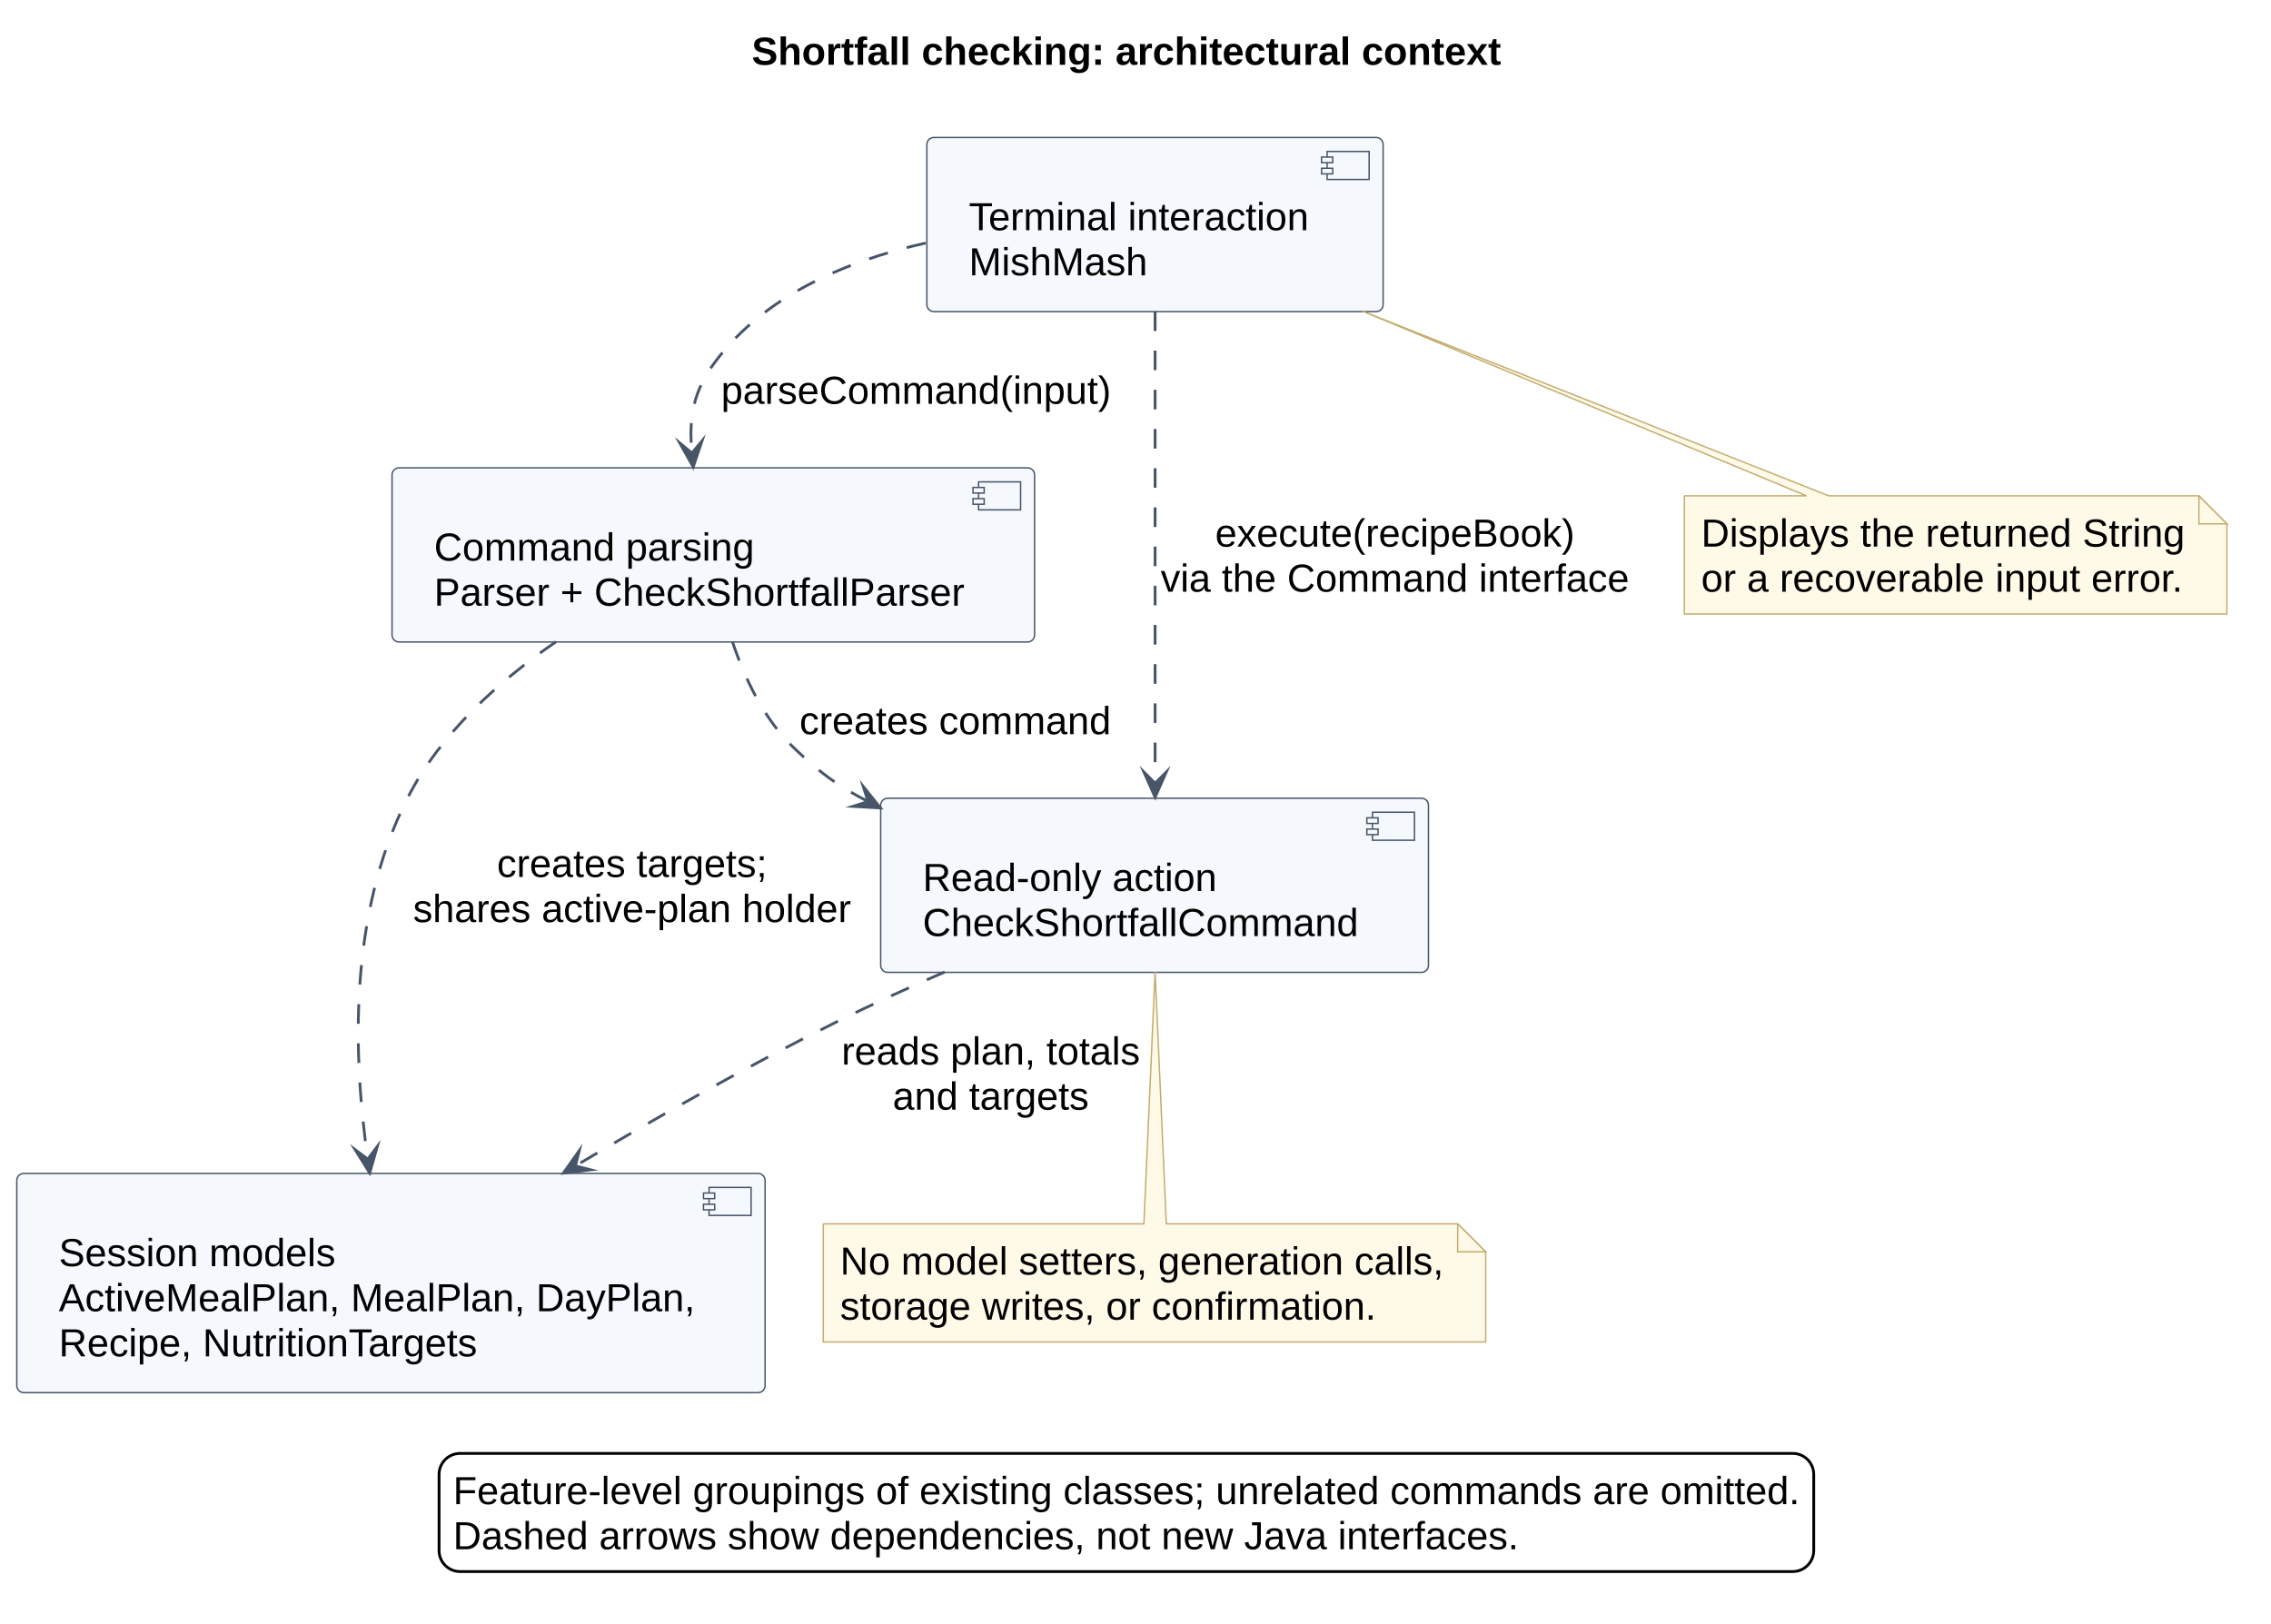
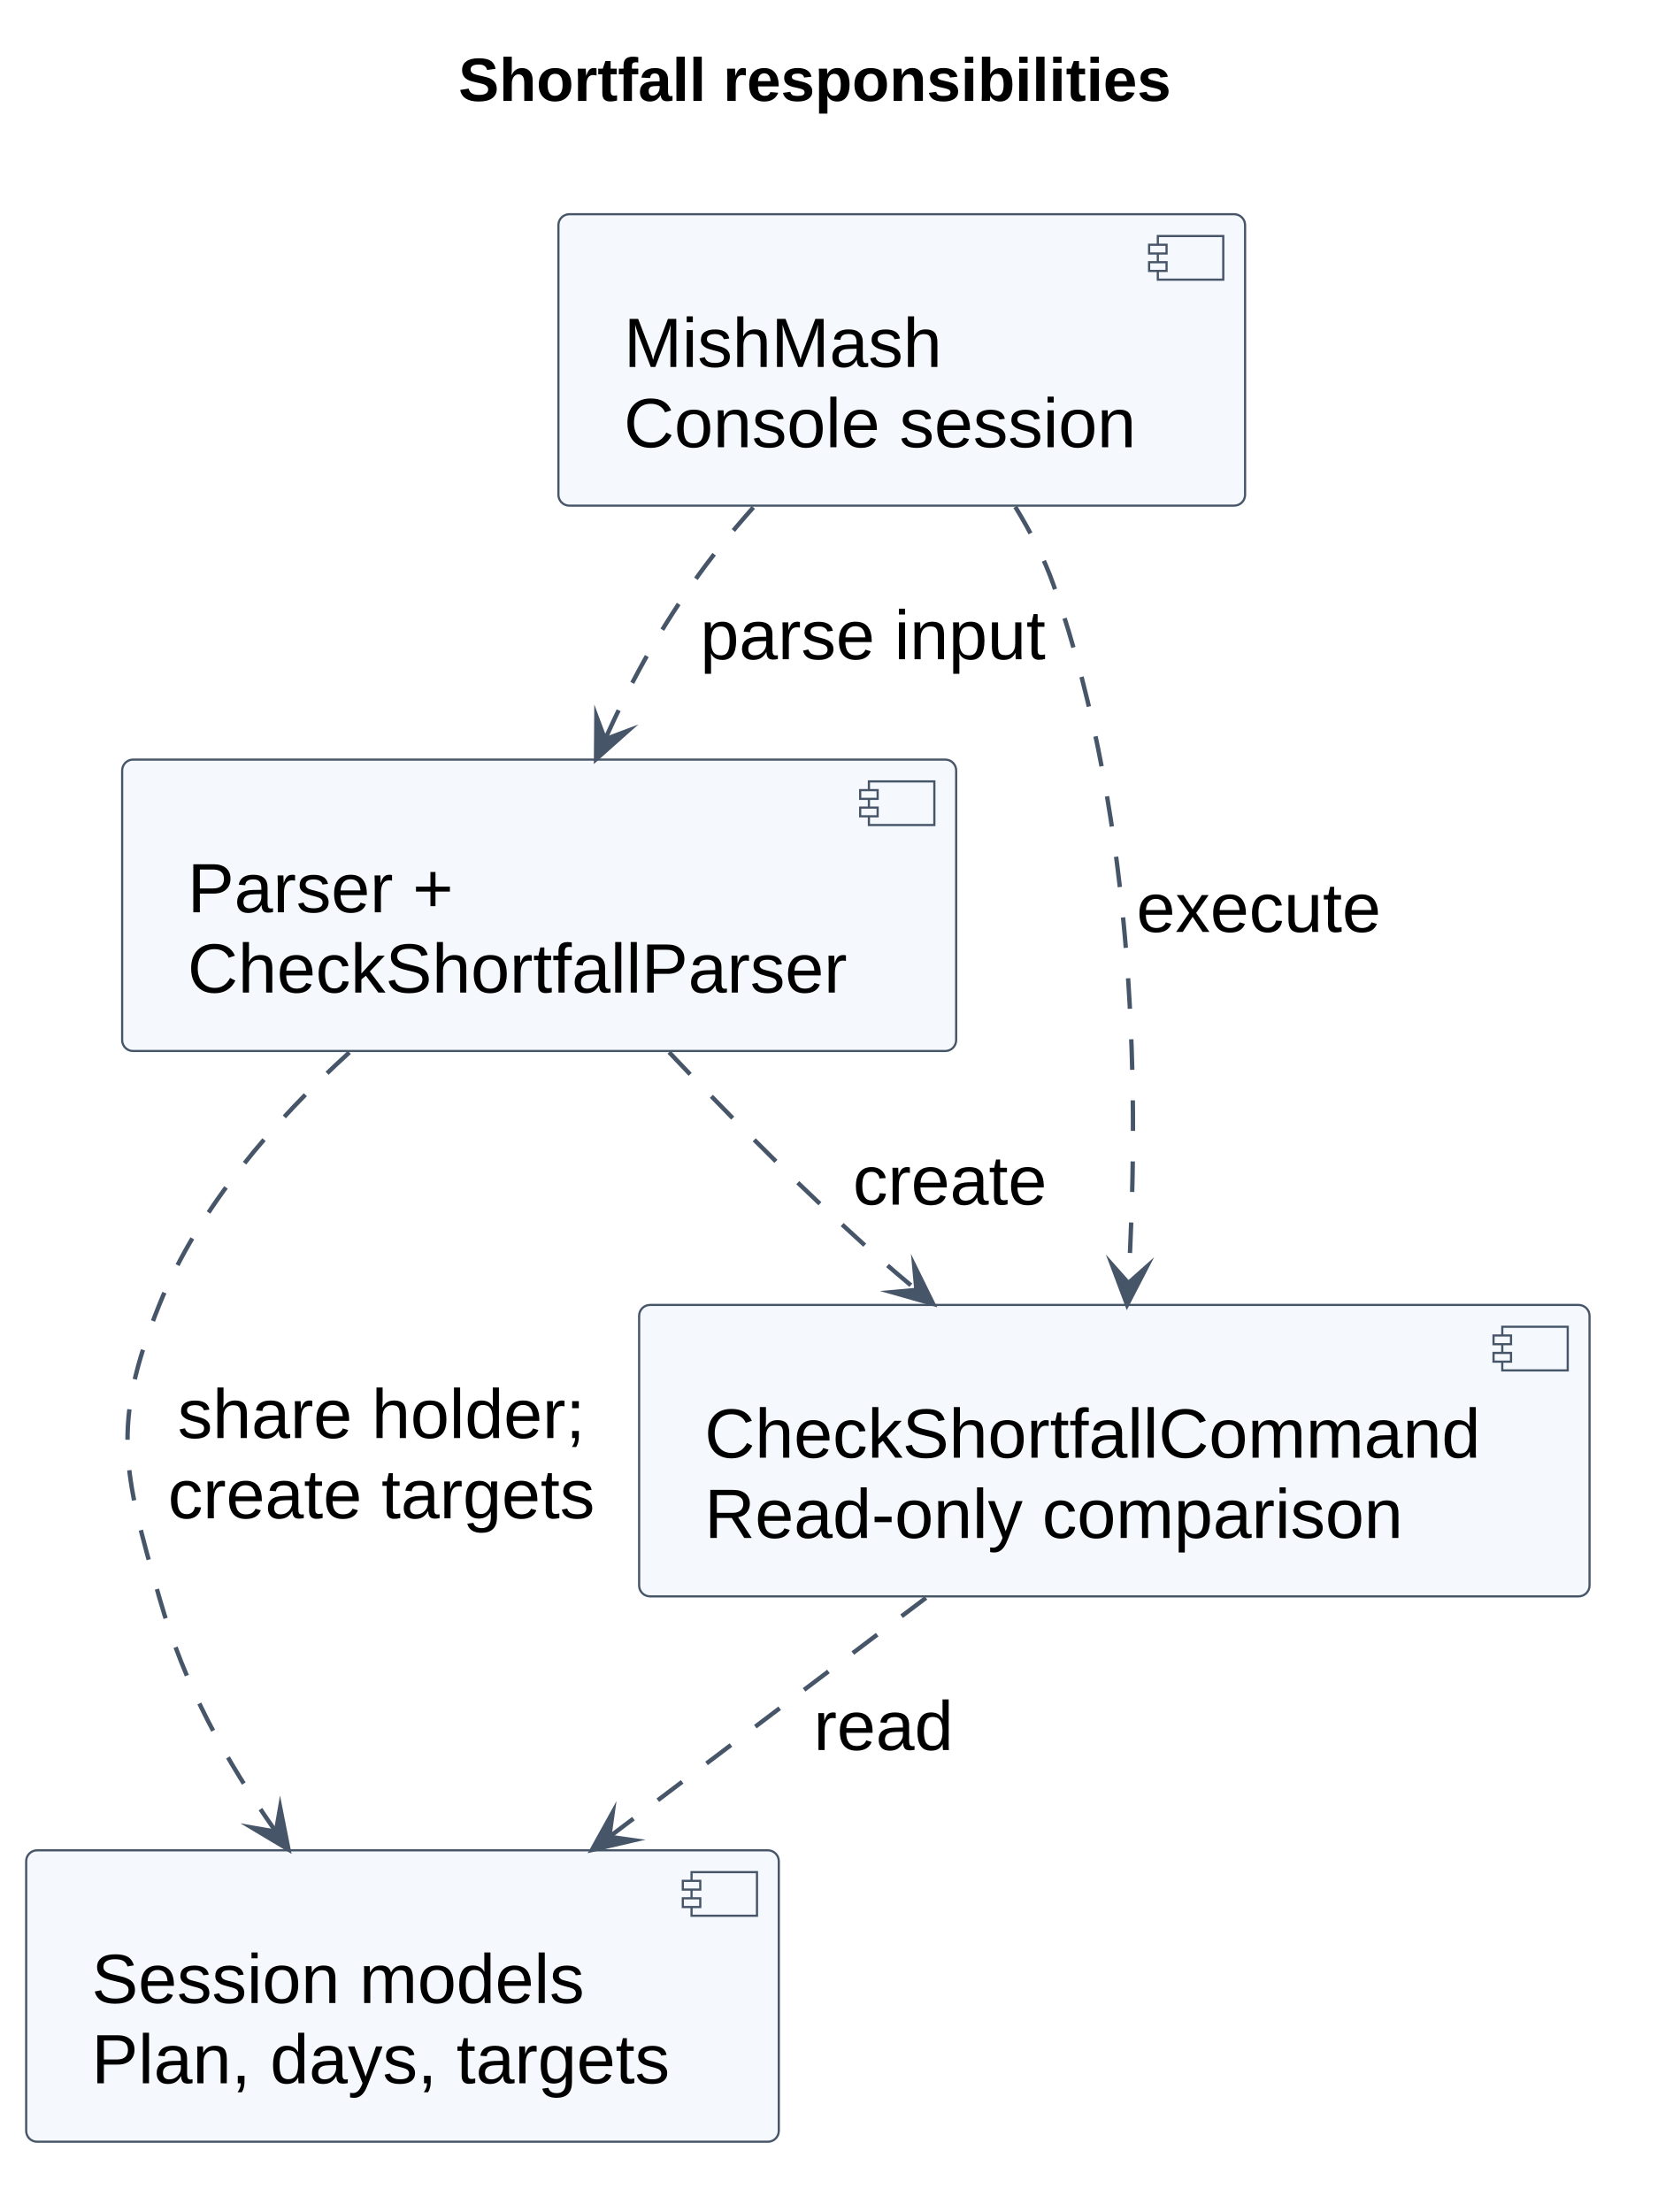
- <svg xmlns="http://www.w3.org/2000/svg" version="1.1" data-diagram-type="DESCRIPTION" style="width:811px;height:580px;background:#FFFFFF;" width="811px" height="580px" viewBox="0 0 811 580" zoomAndPan="magnify" preserveAspectRatio="none" contentStyleType="text/css">
+ <svg xmlns="http://www.w3.org/2000/svg" version="1.1" data-diagram-type="DESCRIPTION" style="width:380px;height:507px;background:#FFFFFF;" width="380px" height="507px" viewBox="0 0 380 507" zoomAndPan="magnify" preserveAspectRatio="none" contentStyleType="text/css">
  <defs />
  <g font-family="sans-serif" lengthAdjust="spacing">
    <g class="title" data-source-line="4">
-       <text x="268.44" y="23.132" fill="#000" font-size="14" textLength="267.62" font-weight="700" font-family="Arial">Shortfall checking: architectural context</text>
+       <text x="105.067" y="23.132" fill="#000" font-size="14" textLength="163.365" font-weight="700" font-family="Arial">Shortfall responsibilities</text>
    </g>
-     <g class="entity" data-qualified-name="App" id="ent0001" data-source-line="7">
-       <rect x="331" y="49.099" width="162.938" height="62.197" fill="#F5F8FC" style="stroke:#475569;stroke-width:0.5;" rx="2.5" ry="2.5" />
-       <rect x="473.938" y="54.099" width="15" height="10" fill="#F5F8FC" style="stroke:#475569;stroke-width:0.5;" />
-       <rect x="471.938" y="56.099" width="4" height="2" fill="#F5F8FC" style="stroke:#475569;stroke-width:0.5;" />
-       <rect x="471.938" y="60.099" width="4" height="2" fill="#F5F8FC" style="stroke:#475569;stroke-width:0.5;" />
-       <text x="346" y="82.23" fill="#000" font-size="14" textLength="122.938" font-family="Arial">Terminal interaction</text>
-       <text x="346" y="98.329" fill="#000" font-size="14" textLength="63.793" font-family="Arial">MishMash</text>
+     <g class="entity" data-qualified-name="App" id="ent0001" data-source-line="6">
+       <rect x="128" y="49.099" width="157.398" height="66.797" fill="#F5F8FC" style="stroke:#475569;stroke-width:0.5;" rx="2.5" ry="2.5" />
+       <rect x="265.398" y="54.099" width="15" height="10" fill="#F5F8FC" style="stroke:#475569;stroke-width:0.5;" />
+       <rect x="263.398" y="56.099" width="4" height="2" fill="#F5F8FC" style="stroke:#475569;stroke-width:0.5;" />
+       <rect x="263.398" y="60.099" width="4" height="2" fill="#F5F8FC" style="stroke:#475569;stroke-width:0.5;" />
+       <text x="143" y="84.106" fill="#000" font-size="16" textLength="72.906" font-family="Arial">MishMash</text>
+       <text x="143" y="102.505" fill="#000" font-size="16" textLength="117.398" font-family="Arial">Console session</text>
    </g>
-     <g class="entity" data-qualified-name="Parsing" id="ent0002" data-source-line="8">
-       <rect x="140" y="167.099" width="229.465" height="62.197" fill="#F5F8FC" style="stroke:#475569;stroke-width:0.5;" rx="2.5" ry="2.5" />
-       <rect x="349.465" y="172.099" width="15" height="10" fill="#F5F8FC" style="stroke:#475569;stroke-width:0.5;" />
-       <rect x="347.465" y="174.099" width="4" height="2" fill="#F5F8FC" style="stroke:#475569;stroke-width:0.5;" />
-       <rect x="347.465" y="178.099" width="4" height="2" fill="#F5F8FC" style="stroke:#475569;stroke-width:0.5;" />
-       <text x="155" y="200.23" fill="#000" font-size="14" textLength="114.386" font-family="Arial">Command parsing</text>
-       <text x="155" y="216.329" fill="#000" font-size="14" textLength="189.465" font-family="Arial">Parser + CheckShortfallParser</text>
+     <g class="entity" data-qualified-name="Parsing" id="ent0002" data-source-line="7">
+       <rect x="28" y="174.099" width="191.172" height="66.797" fill="#F5F8FC" style="stroke:#475569;stroke-width:0.5;" rx="2.5" ry="2.5" />
+       <rect x="199.172" y="179.099" width="15" height="10" fill="#F5F8FC" style="stroke:#475569;stroke-width:0.5;" />
+       <rect x="197.172" y="181.099" width="4" height="2" fill="#F5F8FC" style="stroke:#475569;stroke-width:0.5;" />
+       <rect x="197.172" y="185.099" width="4" height="2" fill="#F5F8FC" style="stroke:#475569;stroke-width:0.5;" />
+       <text x="43" y="209.106" fill="#000" font-size="16" textLength="60.914" font-family="Arial">Parser +</text>
+       <text x="43" y="227.505" fill="#000" font-size="16" textLength="151.172" font-family="Arial">CheckShortfallParser</text>
    </g>
-     <g class="entity" data-qualified-name="Check" id="ent0003" data-source-line="9">
-       <rect x="314.5" y="285.099" width="195.62" height="62.197" fill="#F5F8FC" style="stroke:#475569;stroke-width:0.5;" rx="2.5" ry="2.5" />
-       <rect x="490.12" y="290.099" width="15" height="10" fill="#F5F8FC" style="stroke:#475569;stroke-width:0.5;" />
-       <rect x="488.12" y="292.099" width="4" height="2" fill="#F5F8FC" style="stroke:#475569;stroke-width:0.5;" />
-       <rect x="488.12" y="296.099" width="4" height="2" fill="#F5F8FC" style="stroke:#475569;stroke-width:0.5;" />
-       <text x="329.5" y="318.23" fill="#000" font-size="14" textLength="105.062" font-family="Arial">Read-only action</text>
-       <text x="329.5" y="334.329" fill="#000" font-size="14" textLength="155.62" font-family="Arial">CheckShortfallCommand</text>
+     <g class="entity" data-qualified-name="Check" id="ent0003" data-source-line="8">
+       <rect x="146.5" y="299.099" width="217.852" height="66.797" fill="#F5F8FC" style="stroke:#475569;stroke-width:0.5;" rx="2.5" ry="2.5" />
+       <rect x="344.352" y="304.099" width="15" height="10" fill="#F5F8FC" style="stroke:#475569;stroke-width:0.5;" />
+       <rect x="342.352" y="306.099" width="4" height="2" fill="#F5F8FC" style="stroke:#475569;stroke-width:0.5;" />
+       <rect x="342.352" y="310.099" width="4" height="2" fill="#F5F8FC" style="stroke:#475569;stroke-width:0.5;" />
+       <text x="161.5" y="334.106" fill="#000" font-size="16" textLength="177.852" font-family="Arial">CheckShortfallCommand</text>
+       <text x="161.5" y="352.505" fill="#000" font-size="16" textLength="160.078" font-family="Arial">Read-only comparison</text>
    </g>
-     <g class="entity" data-qualified-name="Models" id="ent0004" data-source-line="10">
-       <rect x="6" y="419.099" width="267.22" height="78.296" fill="#F5F8FC" style="stroke:#475569;stroke-width:0.5;" rx="2.5" ry="2.5" />
-       <rect x="253.22" y="424.099" width="15" height="10" fill="#F5F8FC" style="stroke:#475569;stroke-width:0.5;" />
-       <rect x="251.22" y="426.099" width="4" height="2" fill="#F5F8FC" style="stroke:#475569;stroke-width:0.5;" />
-       <rect x="251.22" y="430.099" width="4" height="2" fill="#F5F8FC" style="stroke:#475569;stroke-width:0.5;" />
-       <text x="21" y="452.23" fill="#000" font-size="14" textLength="98.827" font-family="Arial">Session models</text>
-       <text x="21" y="468.329" fill="#000" font-size="14" textLength="227.22" font-family="Arial">ActiveMealPlan, MealPlan, DayPlan,</text>
-       <text x="21" y="484.428" fill="#000" font-size="14" textLength="150.951" font-family="Arial">Recipe, NutritionTargets</text>
-     </g>
-     <g class="entity" data-qualified-name="GMN10" id="ent0011" data-source-line="19">
-       <path d="M601.5,177.099 L601.5,219.296 A0,0 0 0 0 601.5,219.296 L795.251,219.296 A0,0 0 0 0 795.251,219.296 L795.251,187.099 L785.251,177.099 L653.075,177.099 L486.524,111.122 L645.075,177.099 L601.5,177.099 A0,0 0 0 0 601.5,177.099" style="stroke:#C4AC70;stroke-width:0.5;" fill="#FFF9E8" />
-       <path d="M785.251,177.099 L785.251,187.099 L795.251,187.099 L785.251,177.099" style="stroke:#C4AC70;stroke-width:0.5;" fill="#FFF9E8" />
-       <text x="607.5" y="195.23" fill="#000" font-size="14" textLength="172.751" font-family="Arial">Displays the returned String</text>
-       <text x="607.5" y="211.329" fill="#000" font-size="14" textLength="172.751" font-family="Arial">or a recoverable input error.</text>
-     </g>
-     <g class="entity" data-qualified-name="GMN13" id="ent0014" data-source-line="23">
-       <path d="M294,437.099 L294,479.296 A0,0 0 0 0 294,479.296 L530.551,479.296 A0,0 0 0 0 530.551,479.296 L530.551,447.099 L520.551,437.099 L416.5,437.099 L412.5,347.132 L408.5,437.099 L294,437.099 A0,0 0 0 0 294,437.099" style="stroke:#C4AC70;stroke-width:0.5;" fill="#FFF9E8" />
-       <path d="M520.551,437.099 L520.551,447.099 L530.551,447.099 L520.551,437.099" style="stroke:#C4AC70;stroke-width:0.5;" fill="#FFF9E8" />
-       <text x="300" y="455.23" fill="#000" font-size="14" textLength="215.551" font-family="Arial">No model setters, generation calls,</text>
-       <text x="300" y="471.329" fill="#000" font-size="14" textLength="191.406" font-family="Arial">storage writes, or confirmation.</text>
+     <g class="entity" data-qualified-name="Models" id="ent0004" data-source-line="9">
+       <rect x="6" y="424.099" width="172.516" height="66.797" fill="#F5F8FC" style="stroke:#475569;stroke-width:0.5;" rx="2.5" ry="2.5" />
+       <rect x="158.516" y="429.099" width="15" height="10" fill="#F5F8FC" style="stroke:#475569;stroke-width:0.5;" />
+       <rect x="156.516" y="431.099" width="4" height="2" fill="#F5F8FC" style="stroke:#475569;stroke-width:0.5;" />
+       <rect x="156.516" y="435.099" width="4" height="2" fill="#F5F8FC" style="stroke:#475569;stroke-width:0.5;" />
+       <text x="21" y="459.106" fill="#000" font-size="16" textLength="112.945" font-family="Arial">Session models</text>
+       <text x="21" y="477.505" fill="#000" font-size="16" textLength="132.516" font-family="Arial">Plan, days, targets</text>
    </g>
    <g class="link" data-entity-1="ent0001" data-entity-2="ent0002" id="lnk5" data-link-type="dependency">
-       <polygon points="247.553,166.792,250.708,157.462,247.093,161.813,242.742,158.198,247.553,166.792" fill="#475569" style="stroke:#475569;stroke-width:1;stroke-linejoin:miter;stroke-miterlimit:10;" />
-       <path d="M330.603,86.798 C302.276,93.154 273.221,105.515 255.5,129.099 C247.556,139.67 245.912,149.029 247.093,161.813" style="stroke:#475569;stroke-width:1;stroke-dasharray:7,7;" fill="none" />
-       <text x="257.5" y="144.23" fill="#000" font-size="14" textLength="139.282" font-family="Arial">parseCommand(input)</text>
+       <polygon points="136.625,174.01,143.985,167.465,138.69,169.456,136.699,164.161,136.625,174.01" fill="#475569" style="stroke:#475569;stroke-width:1;stroke-linejoin:miter;stroke-miterlimit:10;" />
+       <path d="M172.681,116.299 C167.618,121.985 162.696,128.029 158.5,134.099 C149.995,146.4 144.55,156.53 138.69,169.456" style="stroke:#475569;stroke-width:1;stroke-dasharray:7,7;" fill="none" />
+       <text x="160.5" y="151.106" fill="#000" font-size="16" textLength="40.023" font-family="Arial">parse</text>
+       <text x="200.523" y="151.106" fill="#000" font-size="16" font-family="Arial"> </text>
+       <text x="204.969" y="151.106" fill="#000" font-size="16" textLength="34.695" font-family="Arial">input</text>
    </g>
    <g class="link" data-entity-1="ent0002" data-entity-2="ent0003" id="lnk6" data-link-type="dependency">
-       <polygon points="314.432,288.577,308.271,280.893,309.989,286.282,304.6,288.001,314.432,288.577" fill="#475569" style="stroke:#475569;stroke-width:1;stroke-linejoin:miter;stroke-miterlimit:10;" />
-       <path d="M261.599,229.332 C266.006,242.409 272.915,256.998 283.5,267.099 C292.49,275.677 298.708,280.456 309.989,286.282" style="stroke:#475569;stroke-width:1;stroke-dasharray:7,7;" fill="none" />
-       <text x="285.5" y="262.23" fill="#000" font-size="14" textLength="45.91" font-family="Arial">creates</text>
-       <text x="331.41" y="262.23" fill="#000" font-size="14" font-family="Arial"> </text>
-       <text x="335.3" y="262.23" fill="#000" font-size="14" textLength="61.469" font-family="Arial">command</text>
+       <polygon points="213.897,298.86,209.545,290.024,210.056,295.658,204.423,296.169,213.897,298.86" fill="#475569" style="stroke:#475569;stroke-width:1;stroke-linejoin:miter;stroke-miterlimit:10;" />
+       <path d="M153.37,241.177 C165.497,253.962 179.845,268.549 193.5,281.099 C199.94,287.017 203.124,289.879 210.056,295.658" style="stroke:#475569;stroke-width:1;stroke-dasharray:7,7;" fill="none" />
+       <text x="195.5" y="276.106" fill="#000" font-size="16" textLength="44.469" font-family="Arial">create</text>
    </g>
    <g class="link" data-entity-1="ent0001" data-entity-2="ent0003" id="lnk7" data-link-type="dependency">
-       <polygon points="412.5,284.731,416.5,275.731,412.5,279.731,408.5,275.731,412.5,284.731" fill="#475569" style="stroke:#475569;stroke-width:1;stroke-linejoin:miter;stroke-miterlimit:10;" />
-       <path d="M412.5,111.211 C412.5,156.019 412.5,234.776 412.5,279.731" style="stroke:#475569;stroke-width:1;stroke-dasharray:7,7;" fill="none" />
-       <text x="433.952" y="195.23" fill="#000" font-size="14" textLength="128.399" font-family="Arial">execute(recipeBook)</text>
-       <text x="414.5" y="211.329" fill="#000" font-size="14" textLength="17.896" font-family="Arial">via</text>
-       <text x="432.396" y="211.329" fill="#000" font-size="14" font-family="Arial"> </text>
-       <text x="436.286" y="211.329" fill="#000" font-size="14" textLength="19.462" font-family="Arial">the</text>
-       <text x="455.748" y="211.329" fill="#000" font-size="14" font-family="Arial"> </text>
-       <text x="459.638" y="211.329" fill="#000" font-size="14" textLength="64.579" font-family="Arial">Command</text>
-       <text x="524.217" y="211.329" fill="#000" font-size="14" font-family="Arial"> </text>
-       <text x="528.106" y="211.329" fill="#000" font-size="14" textLength="53.696" font-family="Arial">interface</text>
+       <polygon points="258.349,299.075,262.871,290.326,258.643,294.084,254.884,289.856,258.349,299.075" fill="#475569" style="stroke:#475569;stroke-width:1;stroke-linejoin:miter;stroke-miterlimit:10;" />
+       <path d="M232.725,116.179 C236.222,121.881 239.34,127.961 241.5,134.099 C261.014,189.545 260.999,254.048 258.643,294.084" style="stroke:#475569;stroke-width:1;stroke-dasharray:7,7;" fill="none" />
+       <text x="260.5" y="213.606" fill="#000" font-size="16" textLength="56.039" font-family="Arial">execute</text>
    </g>
-     <g class="link" data-entity-1="ent0002" data-entity-2="ent0004" id="lnk8" data-link-type="dependency">
-       <polygon points="132.037,418.948,134.733,409.475,131.335,413.998,126.812,410.6,132.037,418.948" fill="#475569" style="stroke:#475569;stroke-width:1;stroke-linejoin:miter;stroke-miterlimit:10;" />
-       <path d="M198.552,229.202 C178.108,243.291 157.154,262.09 145.5,285.099 C124.236,327.08 126.163,377.559 131.335,413.998" style="stroke:#475569;stroke-width:1;stroke-dasharray:7,7;" fill="none" />
-       <text x="177.465" y="313.23" fill="#000" font-size="14" textLength="45.91" font-family="Arial">creates</text>
-       <text x="223.375" y="313.23" fill="#000" font-size="14" font-family="Arial"> </text>
-       <text x="227.265" y="313.23" fill="#000" font-size="14" textLength="46.689" font-family="Arial">targets;</text>
-       <text x="147.5" y="329.329" fill="#000" font-size="14" textLength="42.021" font-family="Arial">shares</text>
-       <text x="189.521" y="329.329" fill="#000" font-size="14" font-family="Arial"> </text>
-       <text x="193.41" y="329.329" fill="#000" font-size="14" textLength="67.703" font-family="Arial">active-plan</text>
-       <text x="261.113" y="329.329" fill="#000" font-size="14" font-family="Arial"> </text>
-       <text x="265.003" y="329.329" fill="#000" font-size="14" textLength="38.917" font-family="Arial">holder</text>
+     <g class="link" data-entity-1="ent0003" data-entity-2="ent0004" id="lnk8" data-link-type="dependency">
+       <polygon points="135.672,424.021,145.266,421.793,139.663,421.009,140.447,415.407,135.672,424.021" fill="#475569" style="stroke:#475569;stroke-width:1;stroke-linejoin:miter;stroke-miterlimit:10;" />
+       <path d="M212.247,366.237 C188.574,384.101 163.324,403.155 139.663,421.009" style="stroke:#475569;stroke-width:1;stroke-dasharray:7,7;" fill="none" />
+       <text x="186.5" y="401.106" fill="#000" font-size="16" textLength="32.023" font-family="Arial">read</text>
    </g>
-     <g class="link" data-entity-1="ent0003" data-entity-2="ent0004" id="lnk9" data-link-type="dependency">
-       <polygon points="201.184,418.979,210.963,417.806,205.479,416.418,206.866,410.934,201.184,418.979" fill="#475569" style="stroke:#475569;stroke-width:1;stroke-linejoin:miter;stroke-miterlimit:10;" />
-       <path d="M337.383,347.138 C324.291,352.823 310.902,358.93 298.5,365.099 C265.662,381.431 234.535,399.095 205.479,416.418" style="stroke:#475569;stroke-width:1;stroke-dasharray:7,7;" fill="none" />
-       <text x="300.5" y="380.23" fill="#000" font-size="14" textLength="35.021" font-family="Arial">reads</text>
-       <text x="335.521" y="380.23" fill="#000" font-size="14" font-family="Arial"> </text>
-       <text x="339.41" y="380.23" fill="#000" font-size="14" textLength="30.358" font-family="Arial">plan,</text>
-       <text x="369.769" y="380.23" fill="#000" font-size="14" font-family="Arial"> </text>
-       <text x="373.658" y="380.23" fill="#000" font-size="14" textLength="33.462" font-family="Arial">totals</text>
-       <text x="318.786" y="396.329" fill="#000" font-size="14" textLength="23.358" font-family="Arial">and</text>
-       <text x="342.145" y="396.329" fill="#000" font-size="14" font-family="Arial"> </text>
-       <text x="346.034" y="396.329" fill="#000" font-size="14" textLength="42.8" font-family="Arial">targets</text>
-     </g>
-     <g class="legend" data-source-line="26">
-       <rect x="156.796" y="519.099" width="490.908" height="42.197" fill="none" style="stroke:#000;stroke-width:1;" rx="7.5" ry="7.5" />
-       <text x="161.796" y="537.23" fill="#000" font-size="14" textLength="480.908" font-family="Arial">Feature-level groupings of existing classes; unrelated commands are omitted.</text>
-       <text x="161.796" y="553.329" fill="#000" font-size="14" textLength="380.55" font-family="Arial">Dashed arrows show dependencies, not new Java interfaces.</text>
+     <g class="link" data-entity-1="ent0002" data-entity-2="ent0004" id="lnk9" data-link-type="dependency">
+       <polygon points="66.129,423.92,64.216,414.259,63.249,419.833,57.676,418.867,66.129,423.92" fill="#475569" style="stroke:#475569;stroke-width:1;stroke-linejoin:miter;stroke-miterlimit:10;" />
+       <path d="M80.083,241.212 C63.094,256.663 45.537,276.658 36.5,299.099 C25.376,326.721 28.355,337.456 36.5,366.099 C42.413,386.892 51.739,403.495 63.249,419.833" style="stroke:#475569;stroke-width:1;stroke-dasharray:7,7;" fill="none" />
+       <text x="40.719" y="329.606" fill="#000" font-size="16" textLength="40.023" font-family="Arial">share</text>
+       <text x="80.742" y="329.606" fill="#000" font-size="16" font-family="Arial"> </text>
+       <text x="85.188" y="329.606" fill="#000" font-size="16" textLength="48.922" font-family="Arial">holder;</text>
+       <text x="38.5" y="348.005" fill="#000" font-size="16" textLength="44.469" font-family="Arial">create</text>
+       <text x="82.969" y="348.005" fill="#000" font-size="16" font-family="Arial"> </text>
+       <text x="87.414" y="348.005" fill="#000" font-size="16" textLength="48.914" font-family="Arial">targets</text>
    </g>
  </g>
</svg>
